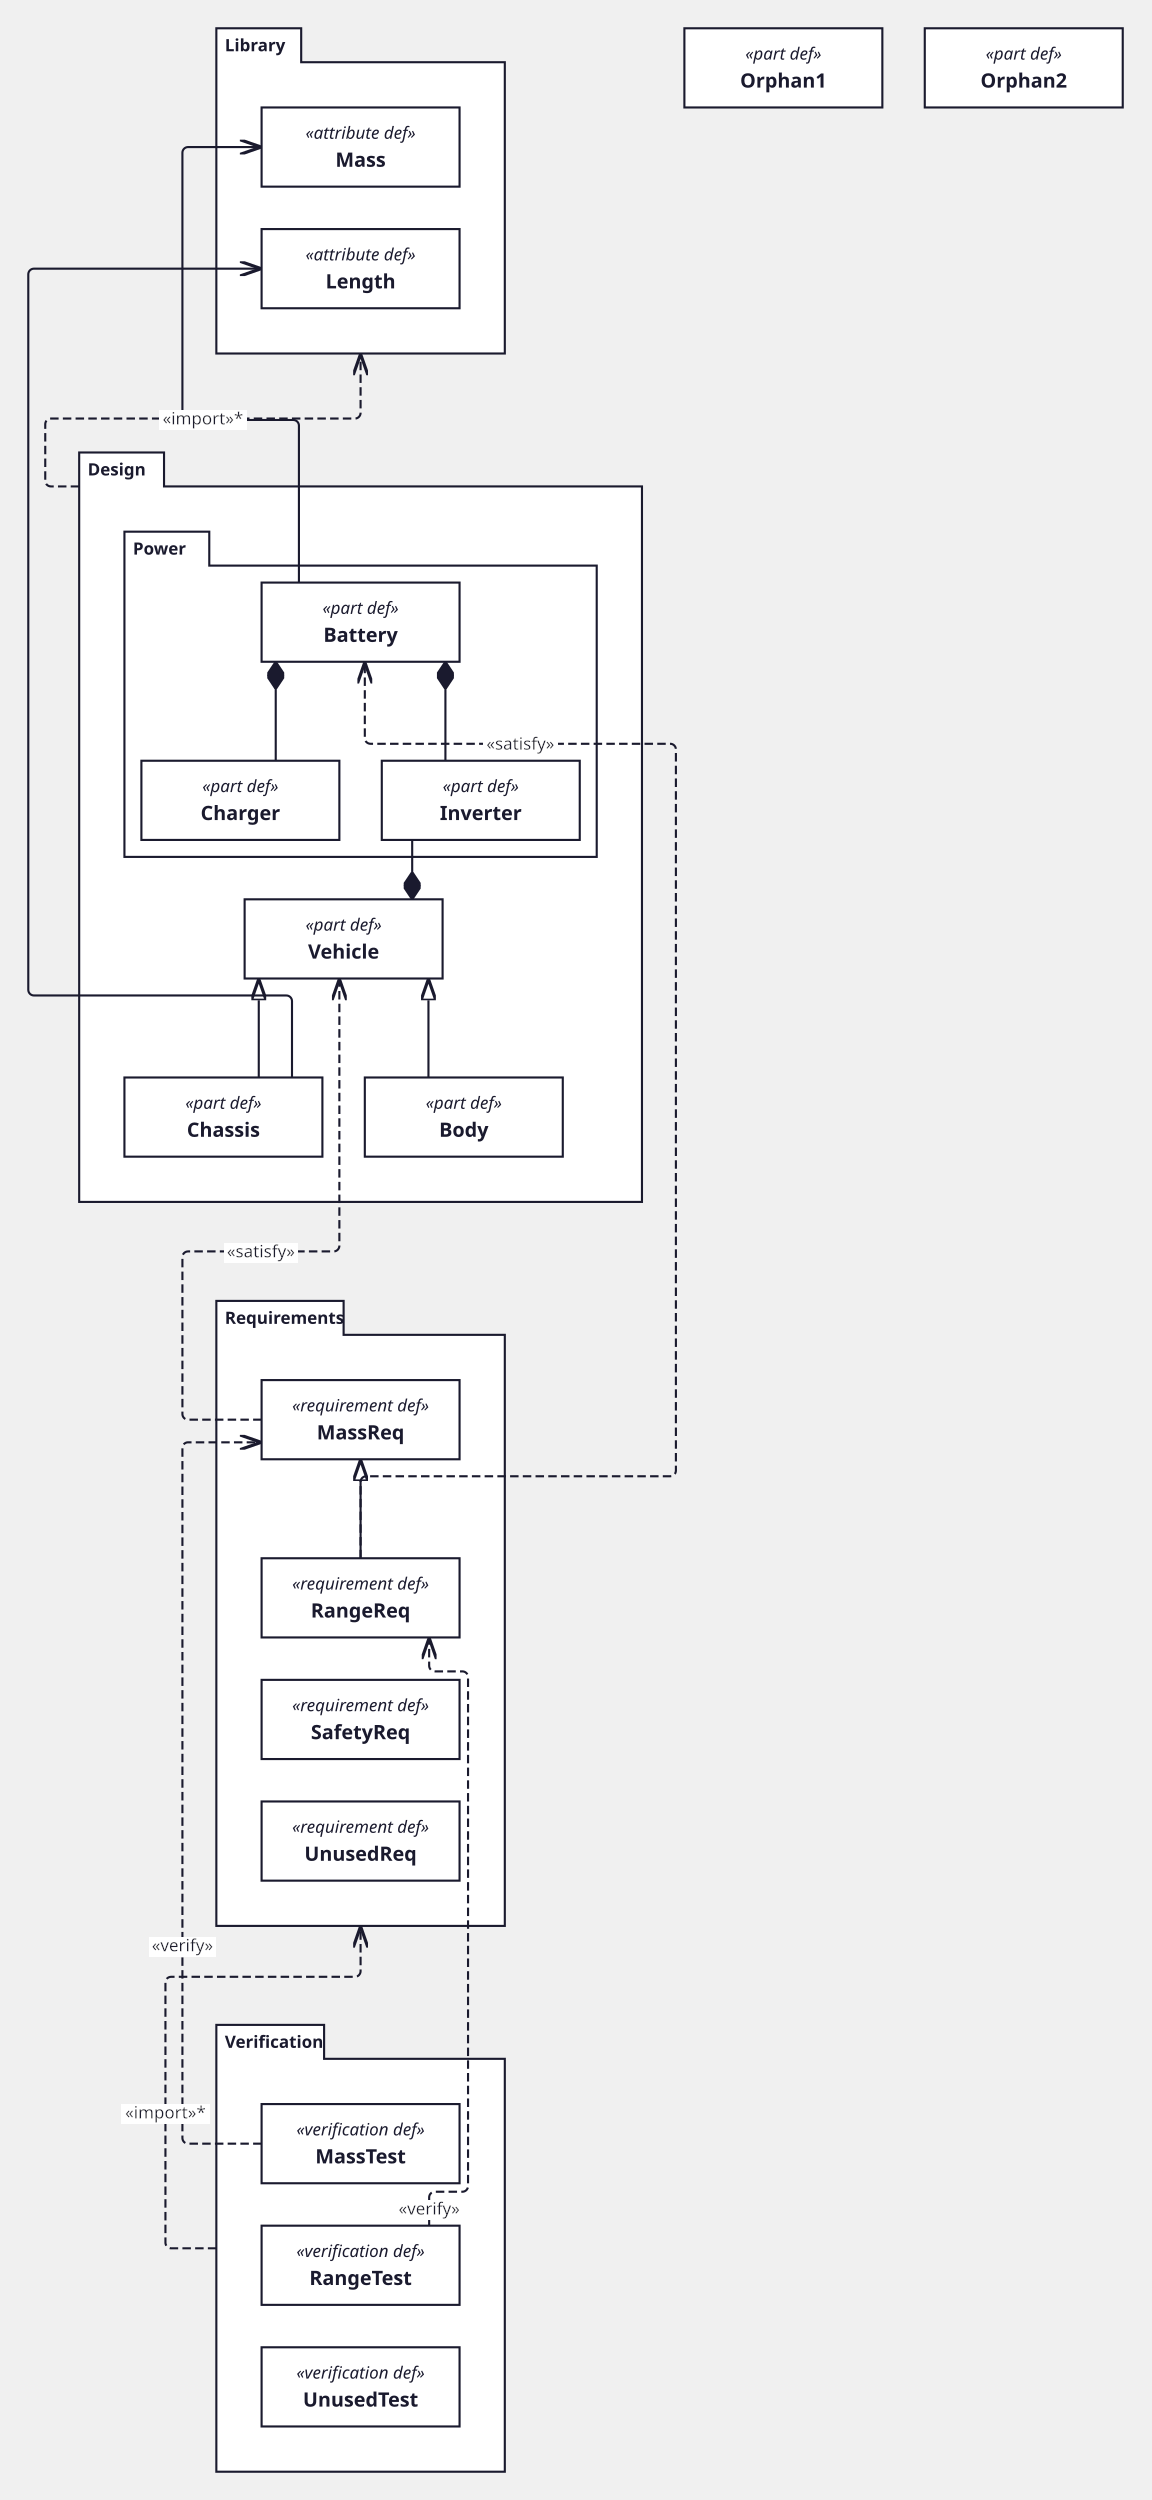
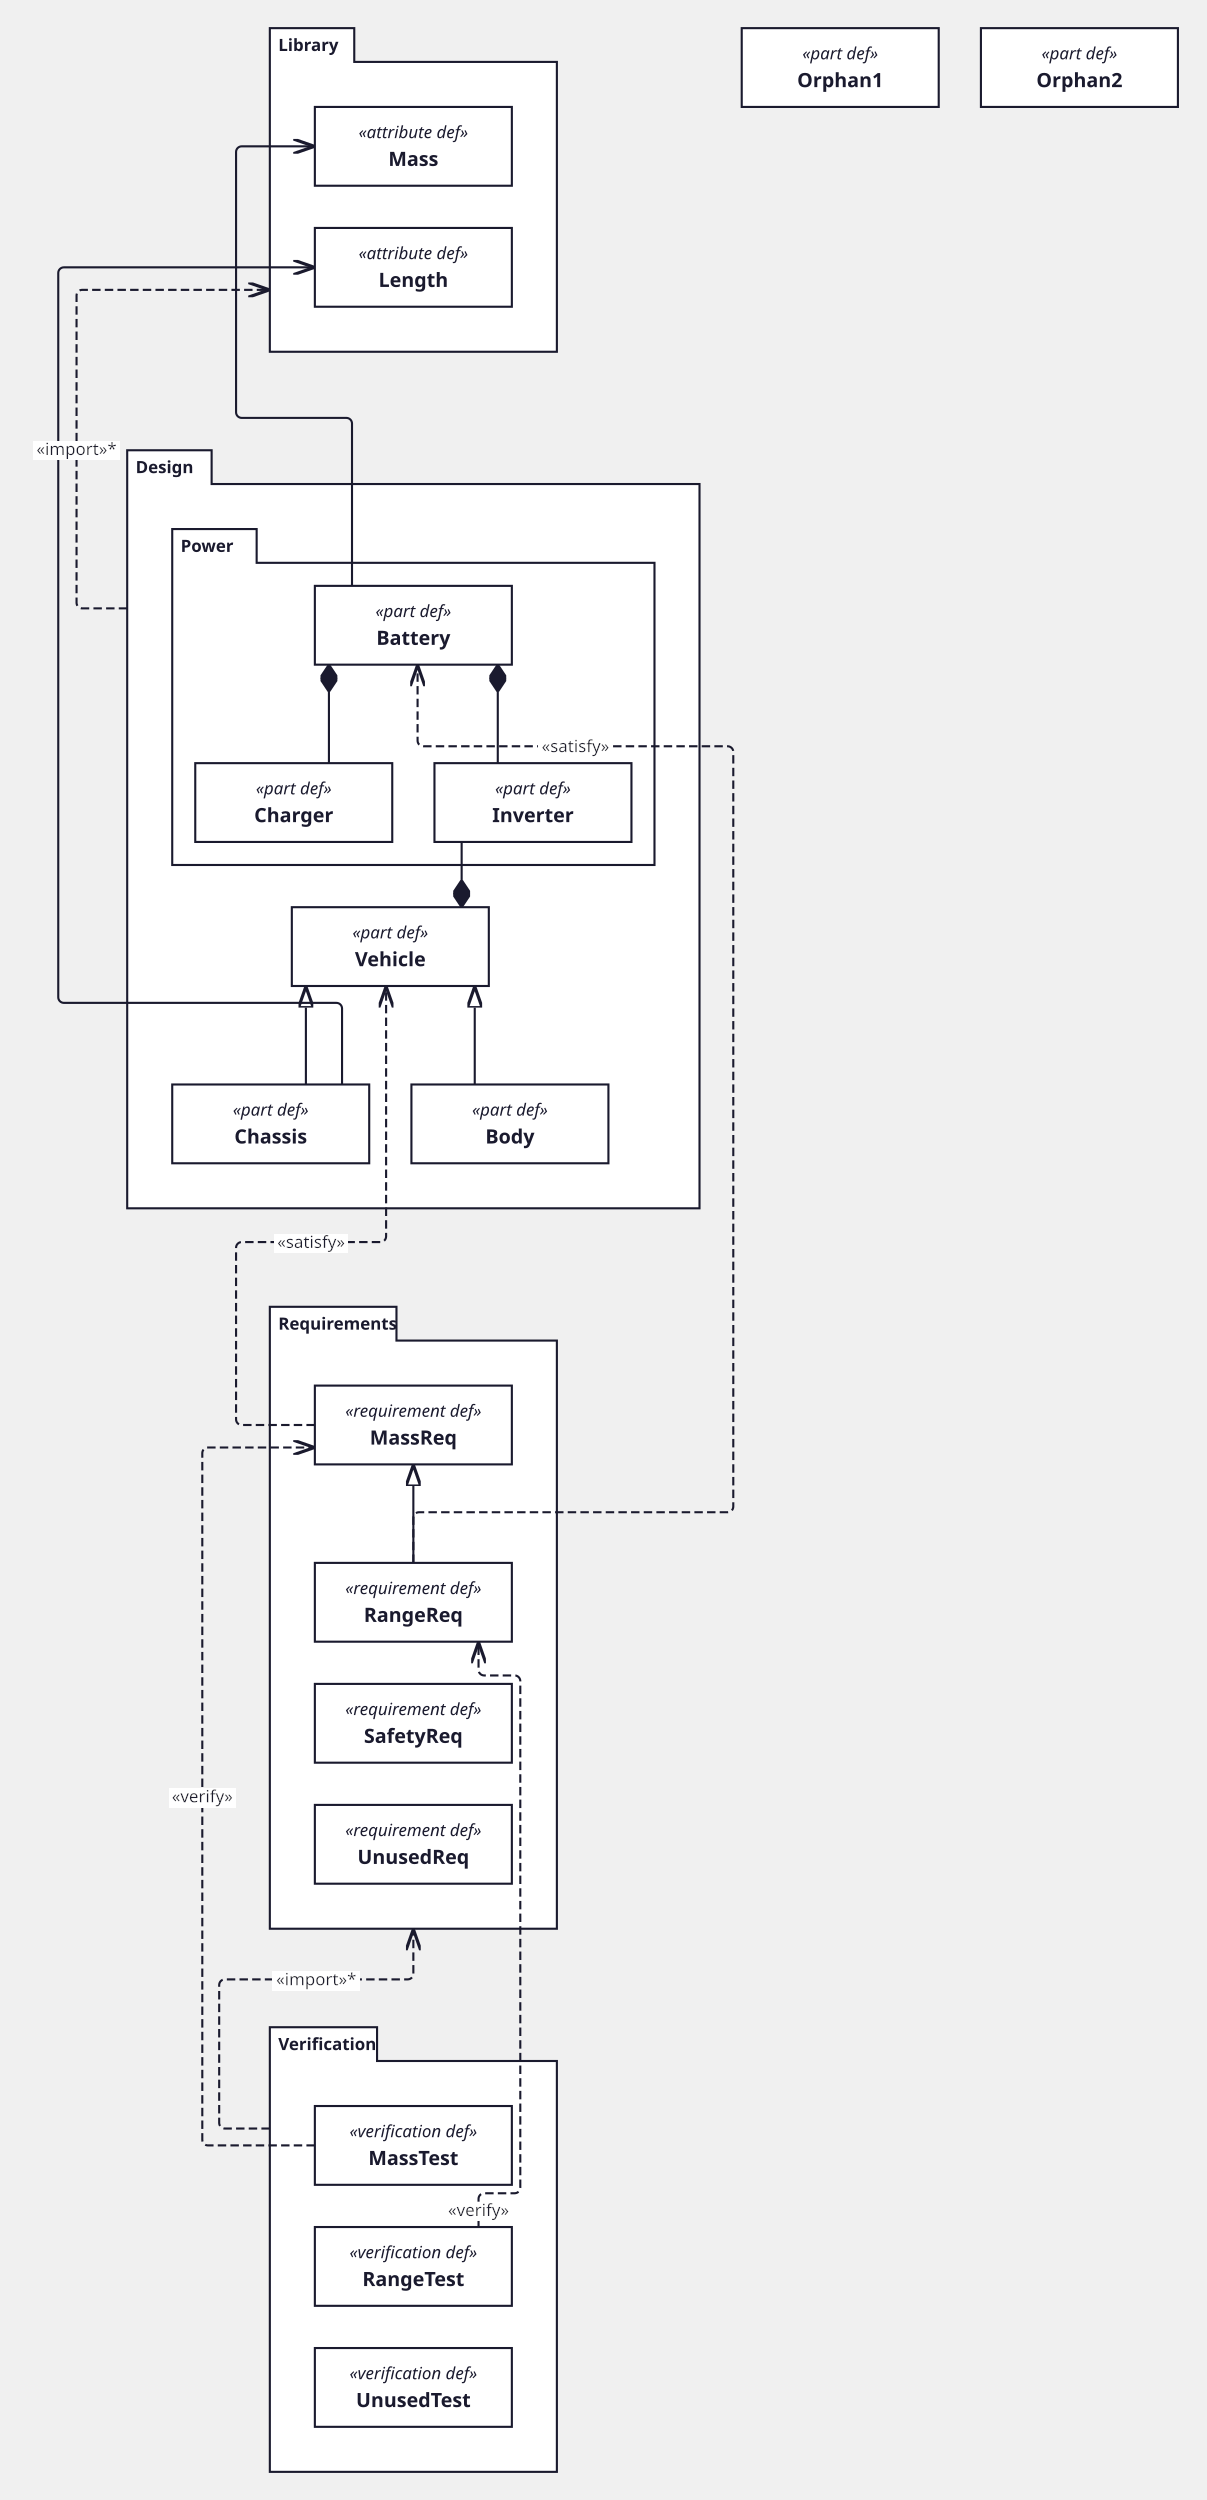
- <svg xmlns="http://www.w3.org/2000/svg" width="814.00" height="1768.00" viewBox="0 0 814.00 1768.00">
+ <svg xmlns="http://www.w3.org/2000/svg" width="857.14" height="1776.74" viewBox="0 0 857.14 1776.74">
  <defs>
    <marker id="line-end-open-chevron" markerWidth="10.248" markerHeight="7" refX="10.248" refY="3.5" orient="auto">
      <polyline points="0 0, 10 3.5, 0 7" fill="none" stroke="#1A1A2E" stroke-width="1.50" stroke-linejoin="bevel" />
    </marker>
    <marker id="line-end-hollow-triangle" markerWidth="10.248" markerHeight="7" refX="10.248" refY="3.5" orient="auto">
      <polygon points="0 0, 10 3.5, 0 7" fill="#FFFFFF" stroke="#1A1A2E" stroke-width="1.50" stroke-linejoin="bevel" />
    </marker>
    <marker id="line-end-filled-arrow" markerWidth="10.248" markerHeight="7" refX="10.248" refY="3.5" orient="auto">
      <polygon points="0 0, 10 3.5, 0 7" fill="#1A1A2E" stroke="#1A1A2E" stroke-width="1.50" stroke-linejoin="bevel" />
    </marker>
    <marker id="line-end-hollow-triangle-crossbar" markerWidth="14.748" markerHeight="7" refX="14.748" refY="3.5" orient="auto">
      <polygon points="4.5 0, 14.5 3.5, 4.5 7" fill="#FFFFFF" stroke="#1A1A2E" stroke-width="1.50" stroke-linejoin="bevel" />
      <line x1="1" y1="0" x2="1" y2="7" stroke="#1A1A2E" stroke-width="1.50" />
    </marker>
    <marker id="line-end-hollow-diamond" markerWidth="14" markerHeight="8" refX="13.416" refY="4" orient="auto">
      <polygon points="1 4, 7 0, 13 4, 7 8" fill="#FFFFFF" stroke="#1A1A2E" stroke-width="1.50" stroke-linejoin="bevel" />
    </marker>
    <marker id="line-end-filled-diamond" markerWidth="14" markerHeight="8" refX="13.416" refY="4" orient="auto">
      <polygon points="1 4, 7 0, 13 4, 7 8" fill="#1A1A2E" stroke="#1A1A2E" stroke-width="1.50" stroke-linejoin="bevel" />
    </marker>
    <marker id="line-end-circle" markerWidth="10" markerHeight="10" refX="9.75" refY="5" orient="auto">
      <circle cx="5" cy="5" r="4" fill="#FFFFFF" stroke="#1A1A2E" stroke-width="1.50" />
    </marker>
    <marker id="line-end-bar" markerWidth="4" markerHeight="12" refX="2.75" refY="6" orient="auto">
      <line x1="2" y1="0" x2="2" y2="12" stroke="#1A1A2E" stroke-width="1.50" />
    </marker>
    <filter id="label-bg" x="-0.05" y="-0.05" width="1.1" height="1.1">
      <feFlood flood-color="#FFFFFF" />
      <feComposite in="SourceGraphic" operator="over" />
    </filter>
  </defs>
-   <path d="M 56.00 344.00 L 56.00 320.00 L 116.00 320.00 L 116.00 344.00 L 454.00 344.00 L 454.00 850.00 L 56.00 850.00 Z" fill="#FFFFFF" stroke="#1A1A2E" stroke-width="1.50" />
-   <text x="62.00" y="332.00" font-family="Noto Sans, sans-serif" font-size="12.00" font-weight="bold" fill="#1A1A2E" text-anchor="start" dominant-baseline="middle">Design</text>
-   <path d="M 88.00 400.00 L 88.00 376.00 L 148.00 376.00 L 148.00 400.00 L 422.00 400.00 L 422.00 606.00 L 88.00 606.00 Z" fill="#FFFFFF" stroke="#1A1A2E" stroke-width="1.50" />
-   <text x="94.00" y="388.00" font-family="Noto Sans, sans-serif" font-size="12.00" font-weight="bold" fill="#1A1A2E" text-anchor="start" dominant-baseline="middle">Power</text>
-   <rect x="185.00" y="412.00" width="140.00" height="56.00" fill="#FFFFFF" stroke="#1A1A2E" stroke-width="1.50" />
-   <text x="255.00" y="430.00" font-family="Noto Sans, sans-serif" font-size="12.00" font-style="italic" fill="#1A1A2E" text-anchor="middle" dominant-baseline="middle">«part def»</text>
-   <text x="255.00" y="449.00" font-family="Noto Sans, sans-serif" font-size="14.00" font-weight="bold" fill="#1A1A2E" text-anchor="middle" dominant-baseline="middle">Battery</text>
-   <rect x="100.00" y="538.00" width="140.00" height="56.00" fill="#FFFFFF" stroke="#1A1A2E" stroke-width="1.50" />
-   <text x="170.00" y="556.00" font-family="Noto Sans, sans-serif" font-size="12.00" font-style="italic" fill="#1A1A2E" text-anchor="middle" dominant-baseline="middle">«part def»</text>
-   <text x="170.00" y="575.00" font-family="Noto Sans, sans-serif" font-size="14.00" font-weight="bold" fill="#1A1A2E" text-anchor="middle" dominant-baseline="middle">Charger</text>
-   <rect x="270.00" y="538.00" width="140.00" height="56.00" fill="#FFFFFF" stroke="#1A1A2E" stroke-width="1.50" />
-   <text x="340.00" y="556.00" font-family="Noto Sans, sans-serif" font-size="12.00" font-style="italic" fill="#1A1A2E" text-anchor="middle" dominant-baseline="middle">«part def»</text>
-   <text x="340.00" y="575.00" font-family="Noto Sans, sans-serif" font-size="14.00" font-weight="bold" fill="#1A1A2E" text-anchor="middle" dominant-baseline="middle">Inverter</text>
-   <path d="M 195.00 538.00 L 195.00 468.00" fill="none" stroke="#1A1A2E" stroke-width="1.50" marker-end="url(#line-end-filled-diamond)" />
-   <path d="M 315.00 538.00 L 315.00 468.00" fill="none" stroke="#1A1A2E" stroke-width="1.50" marker-end="url(#line-end-filled-diamond)" />
-   <rect x="173.00" y="636.00" width="140.00" height="56.00" fill="#FFFFFF" stroke="#1A1A2E" stroke-width="1.50" />
-   <text x="243.00" y="654.00" font-family="Noto Sans, sans-serif" font-size="12.00" font-style="italic" fill="#1A1A2E" text-anchor="middle" dominant-baseline="middle">«part def»</text>
-   <text x="243.00" y="673.00" font-family="Noto Sans, sans-serif" font-size="14.00" font-weight="bold" fill="#1A1A2E" text-anchor="middle" dominant-baseline="middle">Vehicle</text>
-   <rect x="88.00" y="762.00" width="140.00" height="56.00" fill="#FFFFFF" stroke="#1A1A2E" stroke-width="1.50" />
-   <text x="158.00" y="780.00" font-family="Noto Sans, sans-serif" font-size="12.00" font-style="italic" fill="#1A1A2E" text-anchor="middle" dominant-baseline="middle">«part def»</text>
-   <text x="158.00" y="799.00" font-family="Noto Sans, sans-serif" font-size="14.00" font-weight="bold" fill="#1A1A2E" text-anchor="middle" dominant-baseline="middle">Chassis</text>
-   <rect x="258.00" y="762.00" width="140.00" height="56.00" fill="#FFFFFF" stroke="#1A1A2E" stroke-width="1.50" />
-   <text x="328.00" y="780.00" font-family="Noto Sans, sans-serif" font-size="12.00" font-style="italic" fill="#1A1A2E" text-anchor="middle" dominant-baseline="middle">«part def»</text>
-   <text x="328.00" y="799.00" font-family="Noto Sans, sans-serif" font-size="14.00" font-weight="bold" fill="#1A1A2E" text-anchor="middle" dominant-baseline="middle">Body</text>
-   <path d="M 183.00 762.00 L 183.00 692.00" fill="none" stroke="#1A1A2E" stroke-width="1.50" marker-end="url(#line-end-hollow-triangle)" />
-   <path d="M 303.00 762.00 L 303.00 692.00" fill="none" stroke="#1A1A2E" stroke-width="1.50" marker-end="url(#line-end-hollow-triangle)" />
-   <path d="M 153.00 944.00 L 153.00 920.00 L 243.00 920.00 L 243.00 944.00 L 357.00 944.00 L 357.00 1362.00 L 153.00 1362.00 Z" fill="#FFFFFF" stroke="#1A1A2E" stroke-width="1.50" />
-   <text x="159.00" y="932.00" font-family="Noto Sans, sans-serif" font-size="12.00" font-weight="bold" fill="#1A1A2E" text-anchor="start" dominant-baseline="middle">Requirements</text>
-   <rect x="185.00" y="976.00" width="140.00" height="56.00" fill="#FFFFFF" stroke="#1A1A2E" stroke-width="1.50" />
-   <text x="255.00" y="994.00" font-family="Noto Sans, sans-serif" font-size="12.00" font-style="italic" fill="#1A1A2E" text-anchor="middle" dominant-baseline="middle">«requirement def»</text>
-   <text x="255.00" y="1013.00" font-family="Noto Sans, sans-serif" font-size="14.00" font-weight="bold" fill="#1A1A2E" text-anchor="middle" dominant-baseline="middle">MassReq</text>
-   <rect x="185.00" y="1102.00" width="140.00" height="56.00" fill="#FFFFFF" stroke="#1A1A2E" stroke-width="1.50" />
-   <text x="255.00" y="1120.00" font-family="Noto Sans, sans-serif" font-size="12.00" font-style="italic" fill="#1A1A2E" text-anchor="middle" dominant-baseline="middle">«requirement def»</text>
-   <text x="255.00" y="1139.00" font-family="Noto Sans, sans-serif" font-size="14.00" font-weight="bold" fill="#1A1A2E" text-anchor="middle" dominant-baseline="middle">RangeReq</text>
-   <rect x="185.00" y="1188.00" width="140.00" height="56.00" fill="#FFFFFF" stroke="#1A1A2E" stroke-width="1.50" />
-   <text x="255.00" y="1206.00" font-family="Noto Sans, sans-serif" font-size="12.00" font-style="italic" fill="#1A1A2E" text-anchor="middle" dominant-baseline="middle">«requirement def»</text>
-   <text x="255.00" y="1225.00" font-family="Noto Sans, sans-serif" font-size="14.00" font-weight="bold" fill="#1A1A2E" text-anchor="middle" dominant-baseline="middle">SafetyReq</text>
-   <rect x="185.00" y="1274.00" width="140.00" height="56.00" fill="#FFFFFF" stroke="#1A1A2E" stroke-width="1.50" />
-   <text x="255.00" y="1292.00" font-family="Noto Sans, sans-serif" font-size="12.00" font-style="italic" fill="#1A1A2E" text-anchor="middle" dominant-baseline="middle">«requirement def»</text>
-   <text x="255.00" y="1311.00" font-family="Noto Sans, sans-serif" font-size="14.00" font-weight="bold" fill="#1A1A2E" text-anchor="middle" dominant-baseline="middle">UnusedReq</text>
-   <path d="M 255.00 1102.00 L 255.00 1032.00" fill="none" stroke="#1A1A2E" stroke-width="1.50" marker-end="url(#line-end-hollow-triangle)" />
-   <path d="M 153.00 1456.00 L 153.00 1432.00 L 229.20 1432.00 L 229.20 1456.00 L 357.00 1456.00 L 357.00 1748.00 L 153.00 1748.00 Z" fill="#FFFFFF" stroke="#1A1A2E" stroke-width="1.50" />
-   <text x="159.00" y="1444.00" font-family="Noto Sans, sans-serif" font-size="12.00" font-weight="bold" fill="#1A1A2E" text-anchor="start" dominant-baseline="middle">Verification</text>
-   <rect x="185.00" y="1488.00" width="140.00" height="56.00" fill="#FFFFFF" stroke="#1A1A2E" stroke-width="1.50" />
-   <text x="255.00" y="1506.00" font-family="Noto Sans, sans-serif" font-size="12.00" font-style="italic" fill="#1A1A2E" text-anchor="middle" dominant-baseline="middle">«verification def»</text>
-   <text x="255.00" y="1525.00" font-family="Noto Sans, sans-serif" font-size="14.00" font-weight="bold" fill="#1A1A2E" text-anchor="middle" dominant-baseline="middle">MassTest</text>
-   <rect x="185.00" y="1574.00" width="140.00" height="56.00" fill="#FFFFFF" stroke="#1A1A2E" stroke-width="1.50" />
-   <text x="255.00" y="1592.00" font-family="Noto Sans, sans-serif" font-size="12.00" font-style="italic" fill="#1A1A2E" text-anchor="middle" dominant-baseline="middle">«verification def»</text>
-   <text x="255.00" y="1611.00" font-family="Noto Sans, sans-serif" font-size="14.00" font-weight="bold" fill="#1A1A2E" text-anchor="middle" dominant-baseline="middle">RangeTest</text>
-   <rect x="185.00" y="1660.00" width="140.00" height="56.00" fill="#FFFFFF" stroke="#1A1A2E" stroke-width="1.50" />
-   <text x="255.00" y="1678.00" font-family="Noto Sans, sans-serif" font-size="12.00" font-style="italic" fill="#1A1A2E" text-anchor="middle" dominant-baseline="middle">«verification def»</text>
-   <text x="255.00" y="1697.00" font-family="Noto Sans, sans-serif" font-size="14.00" font-weight="bold" fill="#1A1A2E" text-anchor="middle" dominant-baseline="middle">UnusedTest</text>
-   <path d="M 153.00 44.00 L 153.00 20.00 L 213.00 20.00 L 213.00 44.00 L 357.00 44.00 L 357.00 250.00 L 153.00 250.00 Z" fill="#FFFFFF" stroke="#1A1A2E" stroke-width="1.50" />
-   <text x="159.00" y="32.00" font-family="Noto Sans, sans-serif" font-size="12.00" font-weight="bold" fill="#1A1A2E" text-anchor="start" dominant-baseline="middle">Library</text>
-   <rect x="185.00" y="76.00" width="140.00" height="56.00" fill="#FFFFFF" stroke="#1A1A2E" stroke-width="1.50" />
-   <text x="255.00" y="94.00" font-family="Noto Sans, sans-serif" font-size="12.00" font-style="italic" fill="#1A1A2E" text-anchor="middle" dominant-baseline="middle">«attribute def»</text>
-   <text x="255.00" y="113.00" font-family="Noto Sans, sans-serif" font-size="14.00" font-weight="bold" fill="#1A1A2E" text-anchor="middle" dominant-baseline="middle">Mass</text>
-   <rect x="185.00" y="162.00" width="140.00" height="56.00" fill="#FFFFFF" stroke="#1A1A2E" stroke-width="1.50" />
-   <text x="255.00" y="180.00" font-family="Noto Sans, sans-serif" font-size="12.00" font-style="italic" fill="#1A1A2E" text-anchor="middle" dominant-baseline="middle">«attribute def»</text>
-   <text x="255.00" y="199.00" font-family="Noto Sans, sans-serif" font-size="14.00" font-weight="bold" fill="#1A1A2E" text-anchor="middle" dominant-baseline="middle">Length</text>
-   <rect x="484.00" y="20.00" width="140.00" height="56.00" fill="#FFFFFF" stroke="#1A1A2E" stroke-width="1.50" />
-   <text x="554.00" y="38.00" font-family="Noto Sans, sans-serif" font-size="12.00" font-style="italic" fill="#1A1A2E" text-anchor="middle" dominant-baseline="middle">«part def»</text>
-   <text x="554.00" y="57.00" font-family="Noto Sans, sans-serif" font-size="14.00" font-weight="bold" fill="#1A1A2E" text-anchor="middle" dominant-baseline="middle">Orphan1</text>
-   <rect x="654.00" y="20.00" width="140.00" height="56.00" fill="#FFFFFF" stroke="#1A1A2E" stroke-width="1.50" />
-   <text x="724.00" y="38.00" font-family="Noto Sans, sans-serif" font-size="12.00" font-style="italic" fill="#1A1A2E" text-anchor="middle" dominant-baseline="middle">«part def»</text>
-   <text x="724.00" y="57.00" font-family="Noto Sans, sans-serif" font-size="14.00" font-weight="bold" fill="#1A1A2E" text-anchor="middle" dominant-baseline="middle">Orphan2</text>
-   <path d="M 185.00 1004.00 L 133.00 1004.00 A 4.00 4.00 0 0 1 129.00 1000.00 L 129.00 889.00 A 4.00 4.00 0 0 1 133.00 885.00 L 236.00 885.00 A 4.00 4.00 0 0 0 240.00 881.00 L 240.00 692.00" fill="none" stroke="#1A1A2E" stroke-width="1.50" marker-end="url(#line-end-open-chevron)" stroke-dasharray="6 3" />
-   <path d="M 255.00 1102.00 L 255.00 1048.00 A 4.00 4.00 0 0 1 259.00 1044.00 L 474.00 1044.00 A 4.00 4.00 0 0 0 478.00 1040.00 L 478.00 530.00 A 4.00 4.00 0 0 0 474.00 526.00 L 262.00 526.00 A 4.00 4.00 0 0 1 258.00 522.00 L 258.00 468.00" fill="none" stroke="#1A1A2E" stroke-width="1.50" marker-end="url(#line-end-open-chevron)" stroke-dasharray="6 3" />
-   <path d="M 185.00 1516.00 L 133.00 1516.00 A 4.00 4.00 0 0 1 129.00 1512.00 L 129.00 1024.00 A 4.00 4.00 0 0 1 133.00 1020.00 L 185.00 1020.00" fill="none" stroke="#1A1A2E" stroke-width="1.50" marker-end="url(#line-end-open-chevron)" stroke-dasharray="6 3" />
-   <path d="M 303.50 1574.00 L 303.50 1554.00 A 4.00 4.00 0 0 1 307.50 1550.00 L 327.00 1550.00 A 4.00 4.00 0 0 0 331.00 1546.00 L 331.00 1186.00 A 4.00 4.00 0 0 0 327.00 1182.00 L 307.50 1182.00 A 4.00 4.00 0 0 1 303.50 1178.00 L 303.50 1158.00" fill="none" stroke="#1A1A2E" stroke-width="1.50" marker-end="url(#line-end-open-chevron)" stroke-dasharray="6 3" />
-   <path d="M 211.40 412.00 L 211.40 301.00 A 4.00 4.00 0 0 0 207.40 297.00 L 133.00 297.00 A 4.00 4.00 0 0 1 129.00 293.00 L 129.00 108.00 A 4.00 4.00 0 0 1 133.00 104.00 L 185.00 104.00" fill="none" stroke="#1A1A2E" stroke-width="1.50" marker-end="url(#line-end-open-chevron)" />
-   <path d="M 206.50 762.00 L 206.50 708.00 A 4.00 4.00 0 0 0 202.50 704.00 L 24.00 704.00 A 4.00 4.00 0 0 1 20.00 700.00 L 20.00 194.00 A 4.00 4.00 0 0 1 24.00 190.00 L 185.00 190.00" fill="none" stroke="#1A1A2E" stroke-width="1.50" marker-end="url(#line-end-open-chevron)" />
-   <path d="M 291.50 594.00 L 291.50 636.00" fill="none" stroke="#1A1A2E" stroke-width="1.50" marker-end="url(#line-end-filled-diamond)" />
-   <path d="M 56.00 344.00 L 36.00 344.00 A 4.00 4.00 0 0 1 32.00 340.00 L 32.00 300.00 A 4.00 4.00 0 0 1 36.00 296.00 L 251.00 296.00 A 4.00 4.00 0 0 0 255.00 292.00 L 255.00 250.00" fill="none" stroke="#1A1A2E" stroke-width="1.50" marker-end="url(#line-end-open-chevron)" stroke-dasharray="6 3" />
-   <path d="M 153.00 1590.00 L 121.00 1590.00 A 4.00 4.00 0 0 1 117.00 1586.00 L 117.00 1402.00 A 4.00 4.00 0 0 1 121.00 1398.00 L 251.00 1398.00 A 4.00 4.00 0 0 0 255.00 1394.00 L 255.00 1362.00" fill="none" stroke="#1A1A2E" stroke-width="1.50" marker-end="url(#line-end-open-chevron)" stroke-dasharray="6 3" />
-   <text x="184.50" y="885.00" font-family="Noto Sans, sans-serif" font-size="12.00" fill="#1A1A2E" text-anchor="middle" dominant-baseline="middle" filter="url(#label-bg)">«satisfy»</text>
-   <text x="368.00" y="526.00" font-family="Noto Sans, sans-serif" font-size="12.00" fill="#1A1A2E" text-anchor="middle" dominant-baseline="middle" filter="url(#label-bg)">«satisfy»</text>
-   <text x="129.00" y="1375.80" font-family="Noto Sans, sans-serif" font-size="12.00" fill="#1A1A2E" text-anchor="middle" dominant-baseline="middle" filter="url(#label-bg)">«verify»</text>
-   <text x="303.50" y="1562.00" font-family="Noto Sans, sans-serif" font-size="12.00" fill="#1A1A2E" text-anchor="middle" dominant-baseline="middle" filter="url(#label-bg)">«verify»</text>
-   <text x="143.50" y="296.00" font-family="Noto Sans, sans-serif" font-size="12.00" fill="#1A1A2E" text-anchor="middle" dominant-baseline="middle" filter="url(#label-bg)">«import»*</text>
-   <text x="117.00" y="1494.00" font-family="Noto Sans, sans-serif" font-size="12.00" fill="#1A1A2E" text-anchor="middle" dominant-baseline="middle" filter="url(#label-bg)">«import»*</text>
+   <path d="M 90.40 344.00 L 90.40 320.00 L 150.40 320.00 L 150.40 344.00 L 497.14 344.00 L 497.14 858.74 L 90.40 858.74 Z" fill="#FFFFFF" stroke="#1A1A2E" stroke-width="1.50" />
+   <text x="96.40" y="332.00" font-family="Noto Sans, sans-serif" font-size="12.00" font-weight="bold" fill="#1A1A2E" text-anchor="start" dominant-baseline="middle">Design</text>
+   <path d="M 122.40 400.00 L 122.40 376.00 L 182.40 376.00 L 182.40 400.00 L 465.14 400.00 L 465.14 614.74 L 122.40 614.74 Z" fill="#FFFFFF" stroke="#1A1A2E" stroke-width="1.50" />
+   <text x="128.40" y="388.00" font-family="Noto Sans, sans-serif" font-size="12.00" font-weight="bold" fill="#1A1A2E" text-anchor="start" dominant-baseline="middle">Power</text>
+   <rect x="223.77" y="416.37" width="140.00" height="56.00" fill="#FFFFFF" stroke="#1A1A2E" stroke-width="1.50" />
+   <text x="293.77" y="434.37" font-family="Noto Sans, sans-serif" font-size="12.00" font-style="italic" fill="#1A1A2E" text-anchor="middle" dominant-baseline="middle">«part def»</text>
+   <text x="293.77" y="453.37" font-family="Noto Sans, sans-serif" font-size="14.00" font-weight="bold" fill="#1A1A2E" text-anchor="middle" dominant-baseline="middle">Battery</text>
+   <rect x="138.77" y="542.37" width="140.00" height="56.00" fill="#FFFFFF" stroke="#1A1A2E" stroke-width="1.50" />
+   <text x="208.77" y="560.37" font-family="Noto Sans, sans-serif" font-size="12.00" font-style="italic" fill="#1A1A2E" text-anchor="middle" dominant-baseline="middle">«part def»</text>
+   <text x="208.77" y="579.37" font-family="Noto Sans, sans-serif" font-size="14.00" font-weight="bold" fill="#1A1A2E" text-anchor="middle" dominant-baseline="middle">Charger</text>
+   <rect x="308.77" y="542.37" width="140.00" height="56.00" fill="#FFFFFF" stroke="#1A1A2E" stroke-width="1.50" />
+   <text x="378.77" y="560.37" font-family="Noto Sans, sans-serif" font-size="12.00" font-style="italic" fill="#1A1A2E" text-anchor="middle" dominant-baseline="middle">«part def»</text>
+   <text x="378.77" y="579.37" font-family="Noto Sans, sans-serif" font-size="14.00" font-weight="bold" fill="#1A1A2E" text-anchor="middle" dominant-baseline="middle">Inverter</text>
+   <path d="M 233.77 542.37 L 233.77 472.37" fill="none" stroke="#1A1A2E" stroke-width="1.50" marker-end="url(#line-end-filled-diamond)" />
+   <path d="M 353.77 542.37 L 353.77 472.37" fill="none" stroke="#1A1A2E" stroke-width="1.50" marker-end="url(#line-end-filled-diamond)" />
+   <rect x="207.40" y="644.74" width="140.00" height="56.00" fill="#FFFFFF" stroke="#1A1A2E" stroke-width="1.50" />
+   <text x="277.40" y="662.74" font-family="Noto Sans, sans-serif" font-size="12.00" font-style="italic" fill="#1A1A2E" text-anchor="middle" dominant-baseline="middle">«part def»</text>
+   <text x="277.40" y="681.74" font-family="Noto Sans, sans-serif" font-size="14.00" font-weight="bold" fill="#1A1A2E" text-anchor="middle" dominant-baseline="middle">Vehicle</text>
+   <rect x="122.40" y="770.74" width="140.00" height="56.00" fill="#FFFFFF" stroke="#1A1A2E" stroke-width="1.50" />
+   <text x="192.40" y="788.74" font-family="Noto Sans, sans-serif" font-size="12.00" font-style="italic" fill="#1A1A2E" text-anchor="middle" dominant-baseline="middle">«part def»</text>
+   <text x="192.40" y="807.74" font-family="Noto Sans, sans-serif" font-size="14.00" font-weight="bold" fill="#1A1A2E" text-anchor="middle" dominant-baseline="middle">Chassis</text>
+   <rect x="292.40" y="770.74" width="140.00" height="56.00" fill="#FFFFFF" stroke="#1A1A2E" stroke-width="1.50" />
+   <text x="362.40" y="788.74" font-family="Noto Sans, sans-serif" font-size="12.00" font-style="italic" fill="#1A1A2E" text-anchor="middle" dominant-baseline="middle">«part def»</text>
+   <text x="362.40" y="807.74" font-family="Noto Sans, sans-serif" font-size="14.00" font-weight="bold" fill="#1A1A2E" text-anchor="middle" dominant-baseline="middle">Body</text>
+   <path d="M 217.40 770.74 L 217.40 700.74" fill="none" stroke="#1A1A2E" stroke-width="1.50" marker-end="url(#line-end-hollow-triangle)" />
+   <path d="M 337.40 770.74 L 337.40 700.74" fill="none" stroke="#1A1A2E" stroke-width="1.50" marker-end="url(#line-end-hollow-triangle)" />
+   <path d="M 191.77 952.74 L 191.77 928.74 L 281.77 928.74 L 281.77 952.74 L 395.77 952.74 L 395.77 1370.74 L 191.77 1370.74 Z" fill="#FFFFFF" stroke="#1A1A2E" stroke-width="1.50" />
+   <text x="197.77" y="940.74" font-family="Noto Sans, sans-serif" font-size="12.00" font-weight="bold" fill="#1A1A2E" text-anchor="start" dominant-baseline="middle">Requirements</text>
+   <rect x="223.77" y="984.74" width="140.00" height="56.00" fill="#FFFFFF" stroke="#1A1A2E" stroke-width="1.50" />
+   <text x="293.77" y="1002.74" font-family="Noto Sans, sans-serif" font-size="12.00" font-style="italic" fill="#1A1A2E" text-anchor="middle" dominant-baseline="middle">«requirement def»</text>
+   <text x="293.77" y="1021.74" font-family="Noto Sans, sans-serif" font-size="14.00" font-weight="bold" fill="#1A1A2E" text-anchor="middle" dominant-baseline="middle">MassReq</text>
+   <rect x="223.77" y="1110.74" width="140.00" height="56.00" fill="#FFFFFF" stroke="#1A1A2E" stroke-width="1.50" />
+   <text x="293.77" y="1128.74" font-family="Noto Sans, sans-serif" font-size="12.00" font-style="italic" fill="#1A1A2E" text-anchor="middle" dominant-baseline="middle">«requirement def»</text>
+   <text x="293.77" y="1147.74" font-family="Noto Sans, sans-serif" font-size="14.00" font-weight="bold" fill="#1A1A2E" text-anchor="middle" dominant-baseline="middle">RangeReq</text>
+   <rect x="223.77" y="1196.74" width="140.00" height="56.00" fill="#FFFFFF" stroke="#1A1A2E" stroke-width="1.50" />
+   <text x="293.77" y="1214.74" font-family="Noto Sans, sans-serif" font-size="12.00" font-style="italic" fill="#1A1A2E" text-anchor="middle" dominant-baseline="middle">«requirement def»</text>
+   <text x="293.77" y="1233.74" font-family="Noto Sans, sans-serif" font-size="14.00" font-weight="bold" fill="#1A1A2E" text-anchor="middle" dominant-baseline="middle">SafetyReq</text>
+   <rect x="223.77" y="1282.74" width="140.00" height="56.00" fill="#FFFFFF" stroke="#1A1A2E" stroke-width="1.50" />
+   <text x="293.77" y="1300.74" font-family="Noto Sans, sans-serif" font-size="12.00" font-style="italic" fill="#1A1A2E" text-anchor="middle" dominant-baseline="middle">«requirement def»</text>
+   <text x="293.77" y="1319.74" font-family="Noto Sans, sans-serif" font-size="14.00" font-weight="bold" fill="#1A1A2E" text-anchor="middle" dominant-baseline="middle">UnusedReq</text>
+   <path d="M 293.77 1110.74 L 293.77 1040.74" fill="none" stroke="#1A1A2E" stroke-width="1.50" marker-end="url(#line-end-hollow-triangle)" />
+   <path d="M 191.77 1464.74 L 191.77 1440.74 L 267.97 1440.74 L 267.97 1464.74 L 395.77 1464.74 L 395.77 1756.74 L 191.77 1756.74 Z" fill="#FFFFFF" stroke="#1A1A2E" stroke-width="1.50" />
+   <text x="197.77" y="1452.74" font-family="Noto Sans, sans-serif" font-size="12.00" font-weight="bold" fill="#1A1A2E" text-anchor="start" dominant-baseline="middle">Verification</text>
+   <rect x="223.77" y="1496.74" width="140.00" height="56.00" fill="#FFFFFF" stroke="#1A1A2E" stroke-width="1.50" />
+   <text x="293.77" y="1514.74" font-family="Noto Sans, sans-serif" font-size="12.00" font-style="italic" fill="#1A1A2E" text-anchor="middle" dominant-baseline="middle">«verification def»</text>
+   <text x="293.77" y="1533.74" font-family="Noto Sans, sans-serif" font-size="14.00" font-weight="bold" fill="#1A1A2E" text-anchor="middle" dominant-baseline="middle">MassTest</text>
+   <rect x="223.77" y="1582.74" width="140.00" height="56.00" fill="#FFFFFF" stroke="#1A1A2E" stroke-width="1.50" />
+   <text x="293.77" y="1600.74" font-family="Noto Sans, sans-serif" font-size="12.00" font-style="italic" fill="#1A1A2E" text-anchor="middle" dominant-baseline="middle">«verification def»</text>
+   <text x="293.77" y="1619.74" font-family="Noto Sans, sans-serif" font-size="14.00" font-weight="bold" fill="#1A1A2E" text-anchor="middle" dominant-baseline="middle">RangeTest</text>
+   <rect x="223.77" y="1668.74" width="140.00" height="56.00" fill="#FFFFFF" stroke="#1A1A2E" stroke-width="1.50" />
+   <text x="293.77" y="1686.74" font-family="Noto Sans, sans-serif" font-size="12.00" font-style="italic" fill="#1A1A2E" text-anchor="middle" dominant-baseline="middle">«verification def»</text>
+   <text x="293.77" y="1705.74" font-family="Noto Sans, sans-serif" font-size="14.00" font-weight="bold" fill="#1A1A2E" text-anchor="middle" dominant-baseline="middle">UnusedTest</text>
+   <path d="M 191.77 44.00 L 191.77 20.00 L 251.77 20.00 L 251.77 44.00 L 395.77 44.00 L 395.77 250.00 L 191.77 250.00 Z" fill="#FFFFFF" stroke="#1A1A2E" stroke-width="1.50" />
+   <text x="197.77" y="32.00" font-family="Noto Sans, sans-serif" font-size="12.00" font-weight="bold" fill="#1A1A2E" text-anchor="start" dominant-baseline="middle">Library</text>
+   <rect x="223.77" y="76.00" width="140.00" height="56.00" fill="#FFFFFF" stroke="#1A1A2E" stroke-width="1.50" />
+   <text x="293.77" y="94.00" font-family="Noto Sans, sans-serif" font-size="12.00" font-style="italic" fill="#1A1A2E" text-anchor="middle" dominant-baseline="middle">«attribute def»</text>
+   <text x="293.77" y="113.00" font-family="Noto Sans, sans-serif" font-size="14.00" font-weight="bold" fill="#1A1A2E" text-anchor="middle" dominant-baseline="middle">Mass</text>
+   <rect x="223.77" y="162.00" width="140.00" height="56.00" fill="#FFFFFF" stroke="#1A1A2E" stroke-width="1.50" />
+   <text x="293.77" y="180.00" font-family="Noto Sans, sans-serif" font-size="12.00" font-style="italic" fill="#1A1A2E" text-anchor="middle" dominant-baseline="middle">«attribute def»</text>
+   <text x="293.77" y="199.00" font-family="Noto Sans, sans-serif" font-size="14.00" font-weight="bold" fill="#1A1A2E" text-anchor="middle" dominant-baseline="middle">Length</text>
+   <rect x="527.14" y="20.00" width="140.00" height="56.00" fill="#FFFFFF" stroke="#1A1A2E" stroke-width="1.50" />
+   <text x="597.14" y="38.00" font-family="Noto Sans, sans-serif" font-size="12.00" font-style="italic" fill="#1A1A2E" text-anchor="middle" dominant-baseline="middle">«part def»</text>
+   <text x="597.14" y="57.00" font-family="Noto Sans, sans-serif" font-size="14.00" font-weight="bold" fill="#1A1A2E" text-anchor="middle" dominant-baseline="middle">Orphan1</text>
+   <rect x="697.14" y="20.00" width="140.00" height="56.00" fill="#FFFFFF" stroke="#1A1A2E" stroke-width="1.50" />
+   <text x="767.14" y="38.00" font-family="Noto Sans, sans-serif" font-size="12.00" font-style="italic" fill="#1A1A2E" text-anchor="middle" dominant-baseline="middle">«part def»</text>
+   <text x="767.14" y="57.00" font-family="Noto Sans, sans-serif" font-size="14.00" font-weight="bold" fill="#1A1A2E" text-anchor="middle" dominant-baseline="middle">Orphan2</text>
+   <path d="M 223.77 1012.74 L 171.77 1012.74 A 4.00 4.00 0 0 1 167.77 1008.74 L 167.77 886.74 A 4.00 4.00 0 0 1 171.77 882.74 L 270.40 882.74 A 4.00 4.00 0 0 0 274.40 878.74 L 274.40 700.74" fill="none" stroke="#1A1A2E" stroke-width="1.50" marker-end="url(#line-end-open-chevron)" stroke-dasharray="6 3" />
+   <path d="M 293.77 1110.74 L 293.77 1078.74 A 4.00 4.00 0 0 1 297.77 1074.74 L 517.14 1074.74 A 4.00 4.00 0 0 0 521.14 1070.74 L 521.14 534.37 A 4.00 4.00 0 0 0 517.14 530.37 L 300.77 530.37 A 4.00 4.00 0 0 1 296.77 526.37 L 296.77 472.37" fill="none" stroke="#1A1A2E" stroke-width="1.50" marker-end="url(#line-end-open-chevron)" stroke-dasharray="6 3" />
+   <path d="M 223.77 1524.74 L 147.77 1524.74 A 4.00 4.00 0 0 1 143.77 1520.74 L 143.77 1032.74 A 4.00 4.00 0 0 1 147.77 1028.74 L 223.77 1028.74" fill="none" stroke="#1A1A2E" stroke-width="1.50" marker-end="url(#line-end-open-chevron)" stroke-dasharray="6 3" />
+   <path d="M 340.09 1582.74 L 340.09 1562.74 A 4.00 4.00 0 0 1 344.09 1558.74 L 365.77 1558.74 A 4.00 4.00 0 0 0 369.77 1554.74 L 369.77 1194.74 A 4.00 4.00 0 0 0 365.77 1190.74 L 344.09 1190.74 A 4.00 4.00 0 0 1 340.09 1186.74 L 340.09 1166.74" fill="none" stroke="#1A1A2E" stroke-width="1.50" marker-end="url(#line-end-open-chevron)" stroke-dasharray="6 3" />
+   <path d="M 250.17 416.37 L 250.17 301.00 A 4.00 4.00 0 0 0 246.17 297.00 L 171.77 297.00 A 4.00 4.00 0 0 1 167.77 293.00 L 167.77 108.00 A 4.00 4.00 0 0 1 171.77 104.00 L 223.77 104.00" fill="none" stroke="#1A1A2E" stroke-width="1.50" marker-end="url(#line-end-open-chevron)" />
+   <path d="M 243.09 770.74 L 243.09 716.74 A 4.00 4.00 0 0 0 239.09 712.74 L 45.40 712.74 A 4.00 4.00 0 0 1 41.40 708.74 L 41.40 194.00 A 4.00 4.00 0 0 1 45.40 190.00 L 223.77 190.00" fill="none" stroke="#1A1A2E" stroke-width="1.50" marker-end="url(#line-end-open-chevron)" />
+   <path d="M 328.09 598.37 L 328.09 644.74" fill="none" stroke="#1A1A2E" stroke-width="1.50" marker-end="url(#line-end-filled-diamond)" />
+   <path d="M 90.40 432.37 L 58.40 432.37 A 4.00 4.00 0 0 1 54.40 428.37 L 54.40 210.00 A 4.00 4.00 0 0 1 58.40 206.00 L 191.77 206.00" fill="none" stroke="#1A1A2E" stroke-width="1.50" marker-end="url(#line-end-open-chevron)" stroke-dasharray="6 3" />
+   <path d="M 191.77 1512.74 L 159.77 1512.74 A 4.00 4.00 0 0 1 155.77 1508.74 L 155.77 1410.74 A 4.00 4.00 0 0 1 159.77 1406.74 L 289.77 1406.74 A 4.00 4.00 0 0 0 293.77 1402.74 L 293.77 1370.74" fill="none" stroke="#1A1A2E" stroke-width="1.50" marker-end="url(#line-end-open-chevron)" stroke-dasharray="6 3" />
+   <text x="221.09" y="882.74" font-family="Noto Sans, sans-serif" font-size="12.00" fill="#1A1A2E" text-anchor="middle" dominant-baseline="middle" filter="url(#label-bg)">«satisfy»</text>
+   <text x="408.96" y="530.37" font-family="Noto Sans, sans-serif" font-size="12.00" fill="#1A1A2E" text-anchor="middle" dominant-baseline="middle" filter="url(#label-bg)">«satisfy»</text>
+   <text x="143.77" y="1276.74" font-family="Noto Sans, sans-serif" font-size="12.00" fill="#1A1A2E" text-anchor="middle" dominant-baseline="middle" filter="url(#label-bg)">«verify»</text>
+   <text x="340.09" y="1570.74" font-family="Noto Sans, sans-serif" font-size="12.00" fill="#1A1A2E" text-anchor="middle" dominant-baseline="middle" filter="url(#label-bg)">«verify»</text>
+   <text x="54.40" y="319.19" font-family="Noto Sans, sans-serif" font-size="12.00" fill="#1A1A2E" text-anchor="middle" dominant-baseline="middle" filter="url(#label-bg)">«import»*</text>
+   <text x="224.77" y="1406.74" font-family="Noto Sans, sans-serif" font-size="12.00" fill="#1A1A2E" text-anchor="middle" dominant-baseline="middle" filter="url(#label-bg)">«import»*</text>
</svg>
